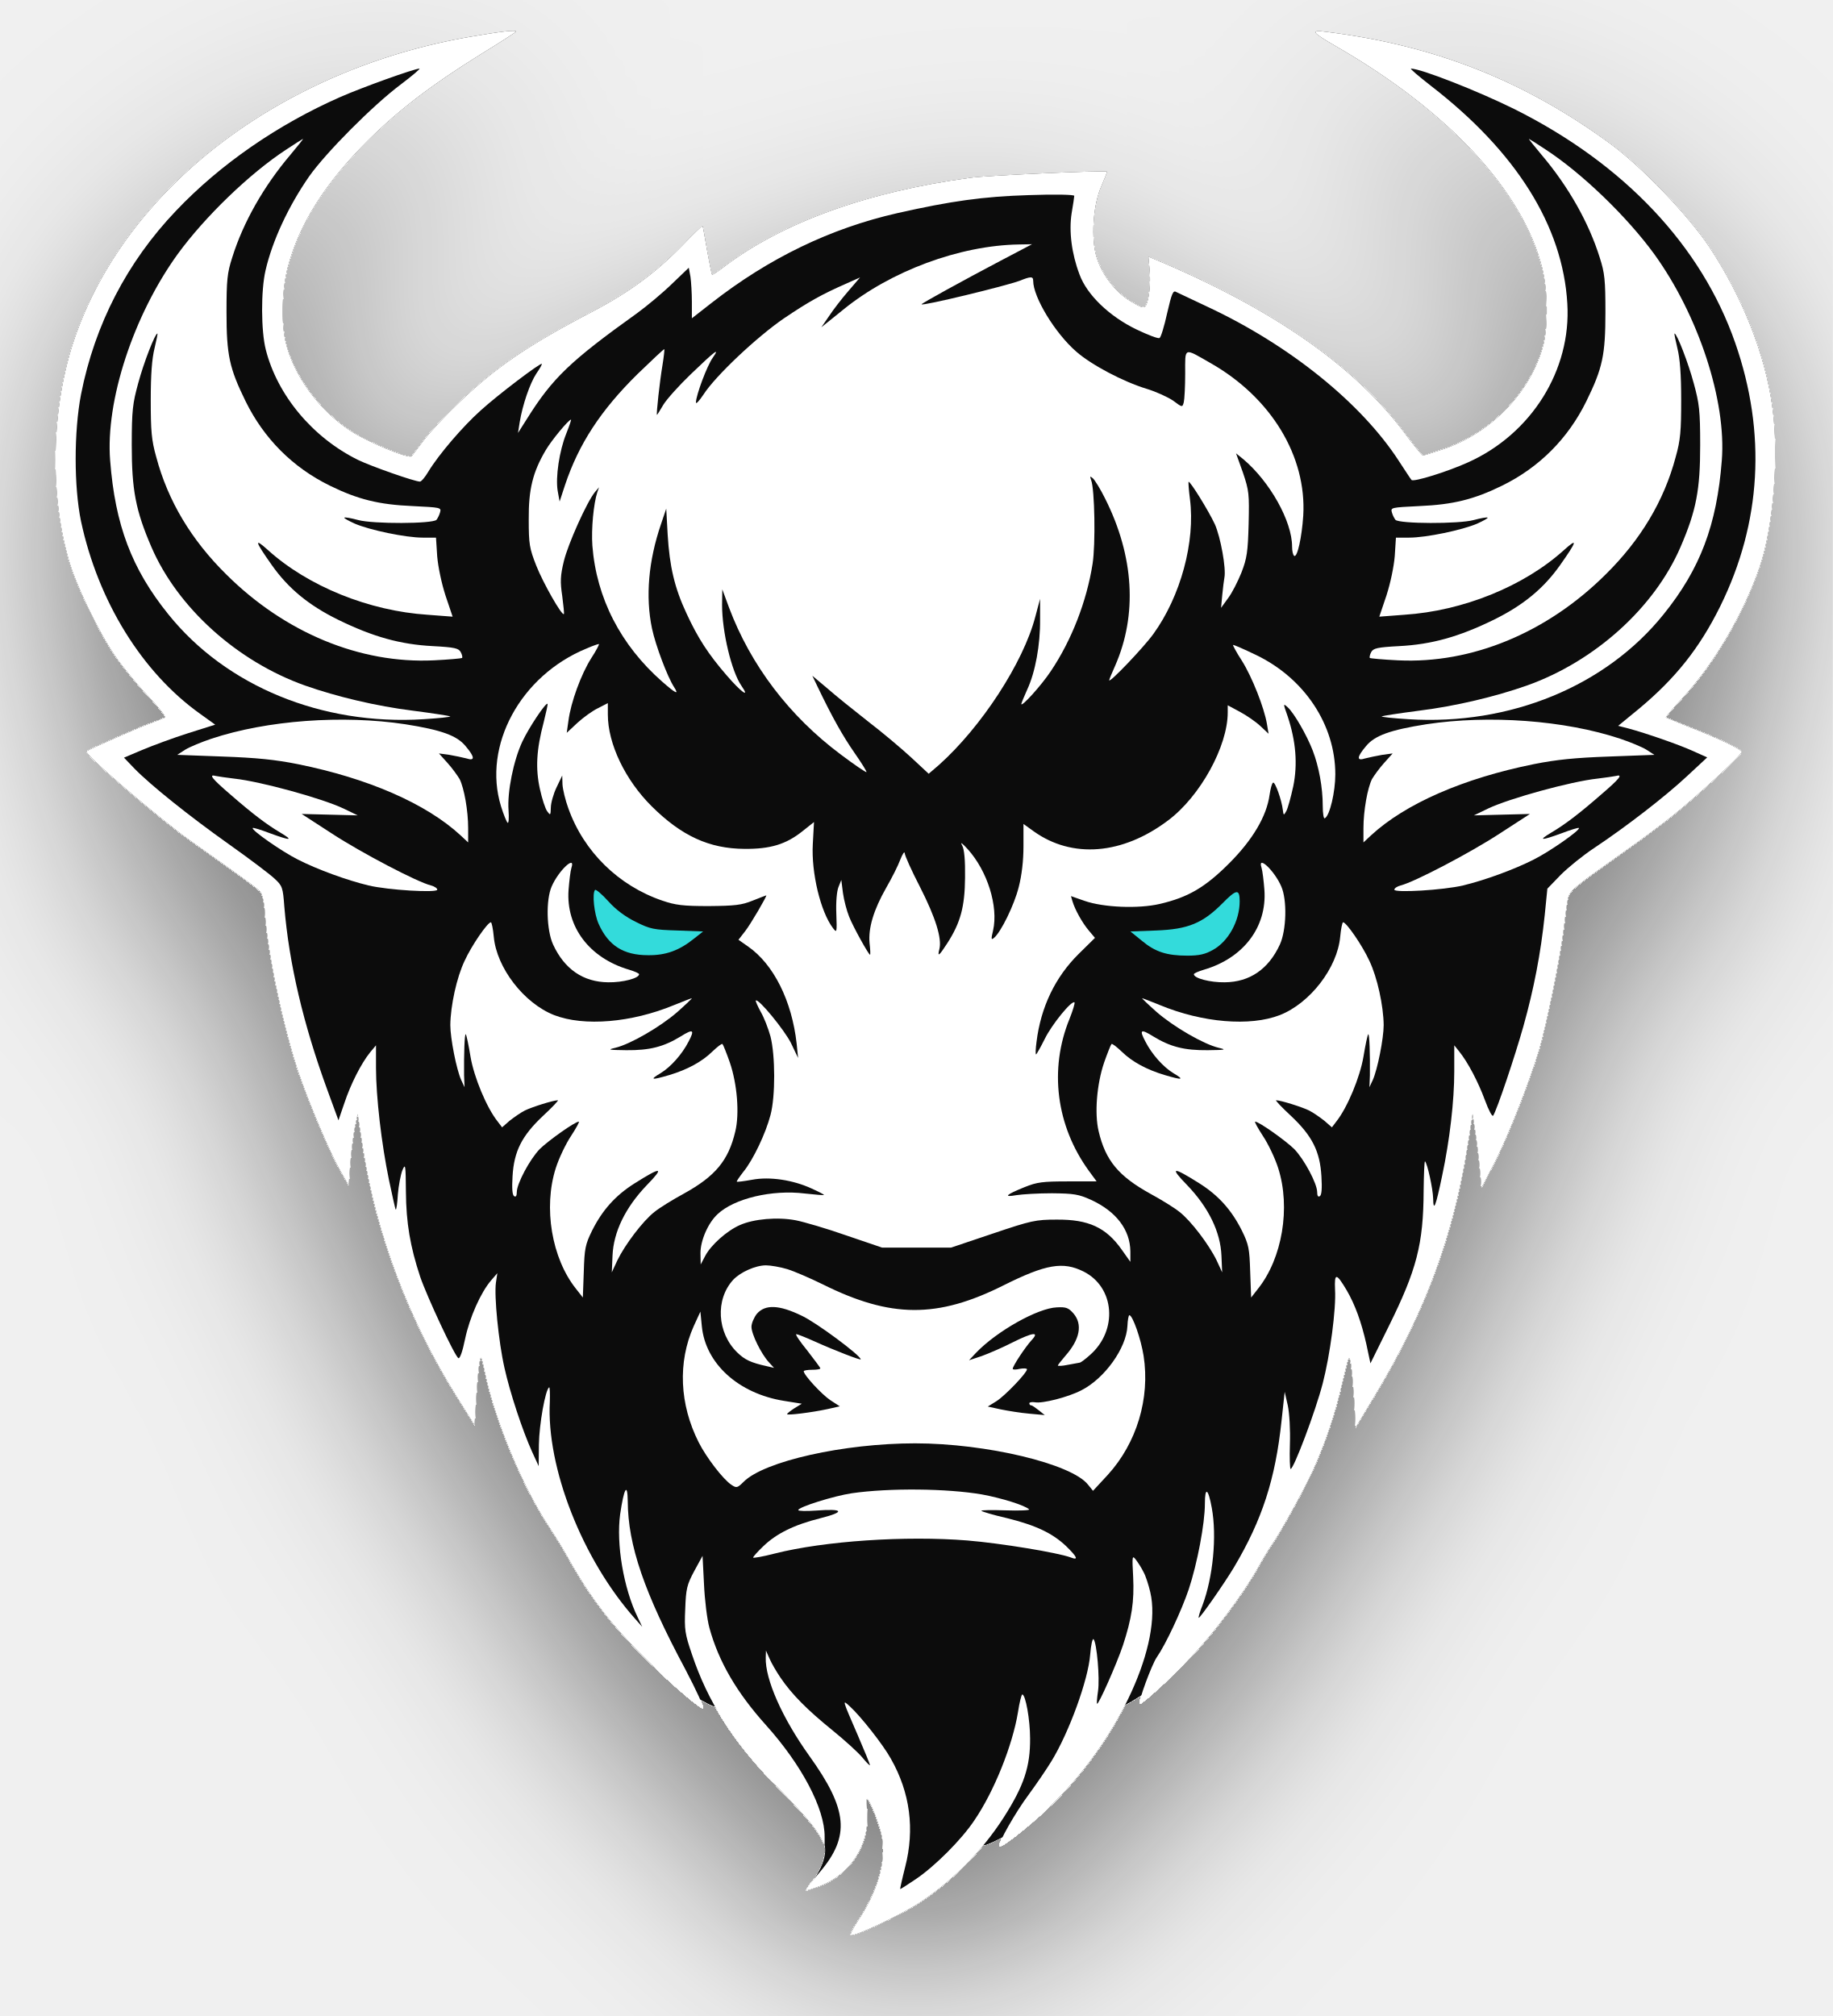
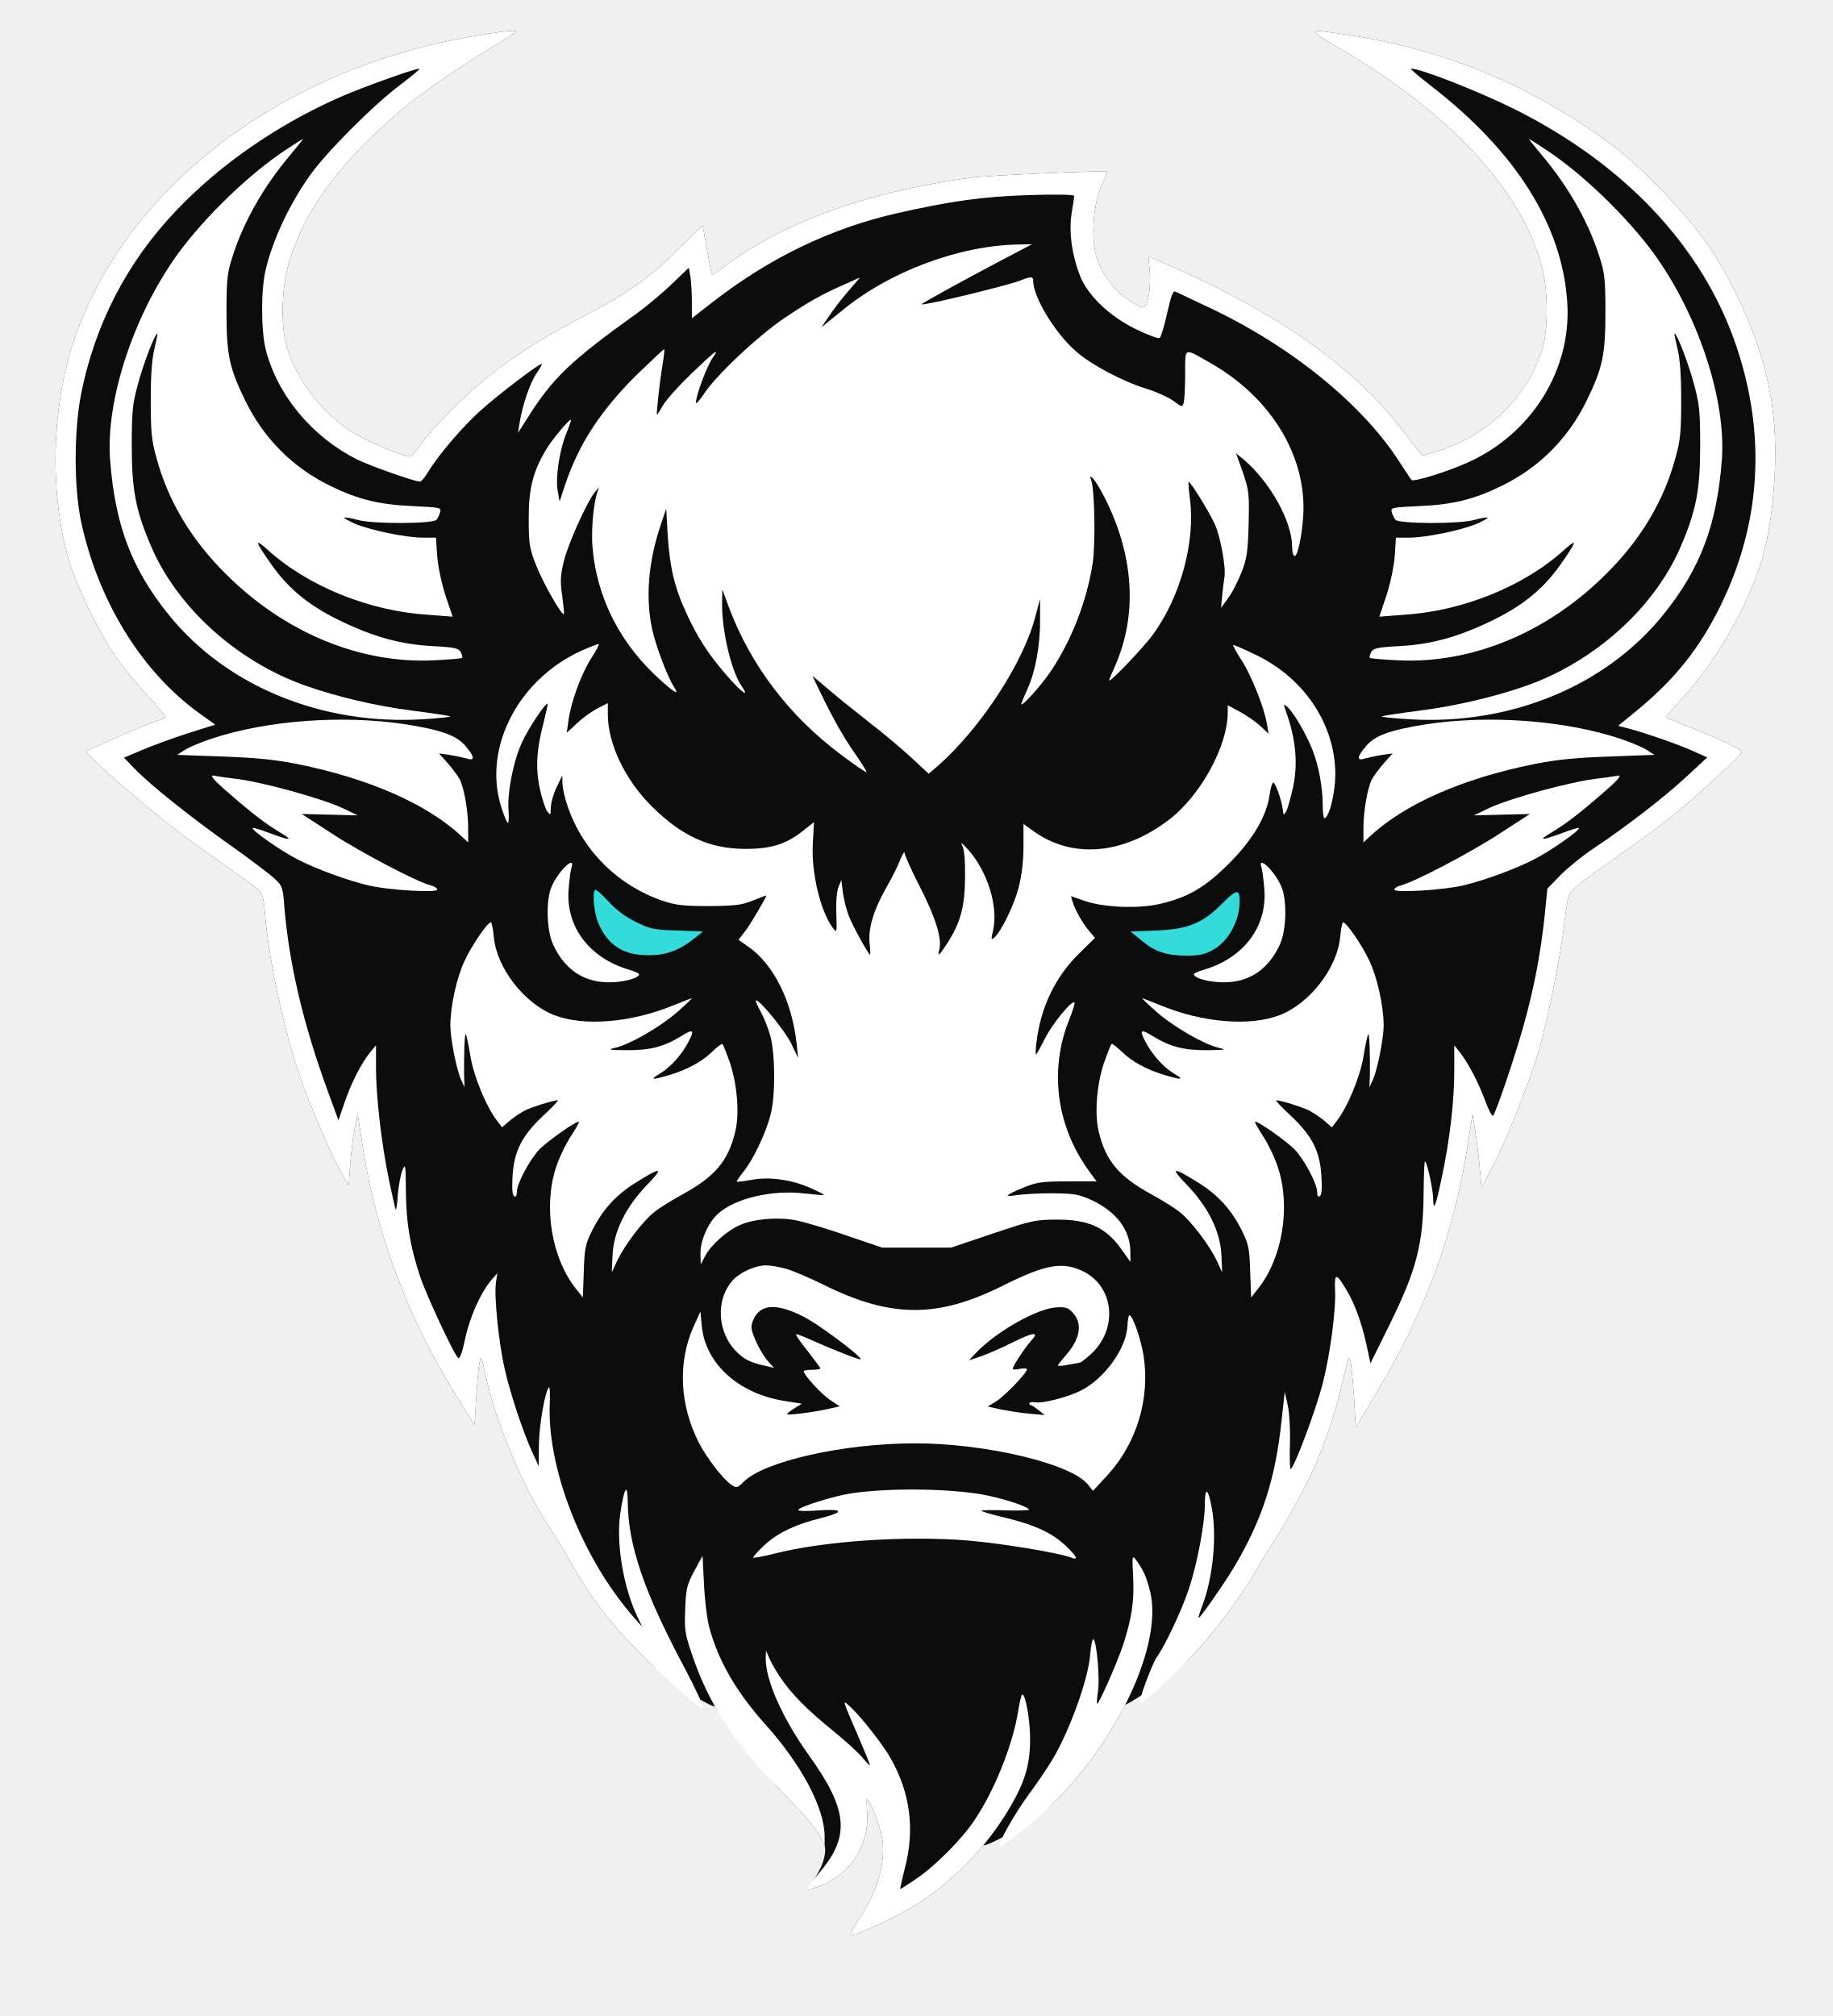
<svg xmlns="http://www.w3.org/2000/svg" width="80" height="88" viewBox="0 0 80 88" fill="none">
  <g clip-path="url(#clip0_3_3)">
-     <g filter="url(#filter0_d_3_3)">
+     <g>
      <path d="M20.963 2.383C21.823 1.855 22.528 1.399 22.528 1.378C22.528 1.296 21.896 1.368 20.517 1.606C12.41 3.005 5.744 8.009 3.37 14.454C2.261 17.437 2.115 21.354 2.997 24.421C3.297 25.498 4.261 27.497 5.008 28.606C5.309 29.052 5.941 29.829 6.418 30.336C6.905 30.844 7.258 31.29 7.206 31.321C7.164 31.341 6.812 31.486 6.439 31.621C5.868 31.839 3.919 32.699 3.774 32.792C3.639 32.895 6.926 35.714 8.284 36.677C10.73 38.407 11.197 38.749 11.353 38.915C11.456 39.029 11.539 39.402 11.57 39.93C11.715 41.785 12.4 44.986 13.073 46.934C13.53 48.25 14.4 50.301 14.836 51.068L15.22 51.741L15.292 50.757C15.334 50.218 15.427 49.514 15.489 49.203L15.613 48.633L15.852 50.177C16.432 53.886 17.853 57.636 19.936 60.962L20.714 62.206L20.787 61.014C20.828 60.361 20.89 59.657 20.932 59.46C20.994 59.129 21.015 59.18 21.191 60.02C21.616 62.009 22.819 64.91 23.938 66.599C24.218 67.023 24.581 67.614 24.736 67.894C25.794 69.79 26.675 70.929 28.303 72.525C29.381 73.582 31.132 74.555 31.205 74.483C32.461 76.399 32.166 75.986 33.901 77.975C35.187 79.301 35.58 79.757 35.829 80.233L35.995 80.544C36.179 81.41 35.166 82.481 35.187 82.513C35.218 82.533 35.508 82.44 35.85 82.305C37.125 81.787 37.934 80.534 37.851 79.197C37.83 78.824 37.82 78.524 37.84 78.524C37.955 78.524 38.421 79.705 38.504 80.223C38.68 81.3 38.297 82.595 37.426 83.88C37.229 84.18 37.094 84.45 37.136 84.471C37.26 84.553 39.136 83.673 39.976 83.155C41.059 82.471 42.077 81.569 42.925 80.544C43.029 80.637 45.17 79.518 46.062 78.627C47.308 77.382 48.365 75.892 49.112 74.423C49.536 74.223 51.223 73.124 52.002 72.318C52.976 71.302 54.272 69.562 54.873 68.494C55.122 68.049 55.402 67.583 55.506 67.438C55.848 66.972 56.926 65.024 57.299 64.205C57.849 62.993 58.284 61.719 58.595 60.341L58.617 60.249C58.886 59.128 58.888 59.119 58.969 59.543C59.01 59.792 59.072 60.517 59.114 61.149L59.176 62.309L60.047 60.859C62.255 57.181 63.468 53.876 64.09 49.825L64.277 48.633L64.391 49.359C64.453 49.752 64.546 50.477 64.588 50.964L64.67 51.845L65.261 50.705C65.852 49.535 66.734 47.297 67.179 45.836C67.501 44.748 68.092 41.847 68.247 40.604C68.309 40.065 68.392 39.454 68.434 39.257C68.517 38.863 68.641 38.77 70.953 37.133C71.606 36.677 72.529 35.993 73.016 35.6C74.105 34.729 76.022 32.958 76.022 32.823C76.022 32.709 74.975 32.212 73.628 31.694C73.151 31.497 72.736 31.331 72.715 31.321C72.695 31.3 73.016 30.927 73.431 30.481C74.809 28.989 76.105 26.793 76.81 24.742C77.412 22.98 77.66 19.862 77.36 17.759C77.049 15.459 76.054 12.962 74.602 10.765C73.68 9.387 71.637 7.253 70.269 6.258C66.516 3.513 62.628 1.979 57.89 1.389C57.175 1.296 57.237 1.399 58.315 2.021C63.219 4.839 66.474 8.341 67.314 11.687C67.563 12.661 67.584 14.205 67.366 15.065C66.827 17.106 65.096 18.909 62.981 19.613C62.545 19.758 62.151 19.883 62.11 19.883C62.068 19.883 61.716 19.447 61.322 18.919C59.135 15.976 55.578 13.49 50.447 11.335L50.126 11.2L50.177 11.749C50.239 12.34 50.157 13.107 50.012 13.345C49.929 13.469 49.804 13.428 49.327 13.138C48.622 12.713 48 11.853 47.814 11.035C47.627 10.175 47.741 8.869 48.073 8.134C48.218 7.792 48.332 7.512 48.322 7.491C48.259 7.429 43.045 7.657 42.35 7.761C37.84 8.372 34.129 9.719 31.579 11.666C31.32 11.863 31.102 12.008 31.081 11.988C31.061 11.967 30.967 11.49 30.863 10.921C30.77 10.351 30.677 9.874 30.666 9.853C30.656 9.843 30.252 10.226 29.775 10.724C28.614 11.915 27.442 12.775 25.856 13.604C23.057 15.065 21.657 16.018 20.061 17.551C19.46 18.121 18.765 18.867 18.506 19.209C18.247 19.551 18.008 19.872 17.967 19.914C17.853 20.048 16.007 19.282 15.261 18.784C13.893 17.873 12.804 16.37 12.462 14.909C12.265 14.05 12.306 12.609 12.566 11.646C13.063 9.771 14.204 7.968 16.09 6.103C17.397 4.808 18.827 3.71 20.963 2.383Z" fill="#0C0C0C" />
      <path d="M17.688 31.614C19.274 31.863 19.948 32.111 20.321 32.567C20.736 33.054 20.736 33.23 20.362 33.106C20.197 33.064 19.865 32.992 19.616 32.95L19.16 32.888L19.533 33.303C19.74 33.531 19.968 33.852 20.062 34.007C20.259 34.401 20.435 35.385 20.435 36.152V36.773L20.103 36.463C18.61 35.085 16.081 33.976 12.991 33.354C12.007 33.158 11.188 33.075 9.705 33.023L7.735 32.95L8.088 32.722C8.274 32.608 8.793 32.391 9.228 32.246C11.654 31.438 14.961 31.2 17.688 31.614ZM10.223 33.987C11.374 34.111 14.049 34.846 14.992 35.292L15.614 35.592L14.391 35.561L13.168 35.53L14.495 36.39C15.78 37.229 18.216 38.504 18.807 38.649C18.963 38.69 19.087 38.773 19.087 38.835C19.087 38.98 16.941 38.856 16.081 38.649C15.168 38.431 13.852 37.955 13.002 37.52C12.297 37.167 10.949 36.224 11.032 36.142C11.063 36.121 11.395 36.224 11.778 36.37C12.68 36.701 12.836 36.701 12.245 36.349C11.633 35.986 11.032 35.53 10.057 34.681C9.249 33.987 9.083 33.779 9.425 33.873C9.518 33.893 9.881 33.945 10.223 33.987Z" fill="white" />
      <path d="M62.261 31.614C60.675 31.863 60.001 32.111 59.628 32.567C59.214 33.054 59.214 33.23 59.587 33.106C59.752 33.064 60.084 32.992 60.333 32.95L60.789 32.888L60.416 33.303C60.209 33.531 59.981 33.852 59.887 34.007C59.691 34.401 59.514 35.385 59.514 36.152V36.773L59.846 36.463C61.339 35.085 63.868 33.976 66.958 33.354C67.943 33.158 68.761 33.075 70.244 33.023L72.214 32.95L71.861 32.722C71.675 32.608 71.156 32.391 70.721 32.246C68.295 31.438 64.988 31.2 62.261 31.614ZM69.726 33.987C68.575 34.111 65.9 34.846 64.957 35.292L64.335 35.592L65.558 35.561L66.781 35.53L65.454 36.39C64.169 37.229 61.733 38.504 61.142 38.649C60.986 38.69 60.862 38.773 60.862 38.835C60.862 38.98 63.008 38.856 63.868 38.649C64.781 38.431 66.097 37.955 66.947 37.52C67.652 37.167 69 36.224 68.917 36.142C68.886 36.121 68.554 36.224 68.171 36.37C67.269 36.701 67.113 36.701 67.704 36.349C68.316 35.986 68.917 35.53 69.891 34.681C70.7 33.987 70.866 33.779 70.524 33.873C70.431 33.893 70.068 33.945 69.726 33.987Z" fill="white" />
      <path d="M12.676 6.756C11.515 8.124 10.613 9.709 10.136 11.242C9.918 11.916 9.887 12.226 9.887 13.625C9.887 15.5 10.012 16.07 10.717 17.51C11.515 19.137 12.769 20.401 14.397 21.199C15.62 21.8 16.543 22.028 18.005 22.09C19.238 22.152 19.27 22.152 19.207 22.369C19.176 22.483 19.104 22.628 19.052 22.691C18.886 22.867 16.284 22.877 15.641 22.701C15.33 22.618 15.05 22.566 15.029 22.598C15.009 22.618 15.206 22.732 15.486 22.857C16.128 23.136 17.704 23.468 18.451 23.468H19.031L19.083 24.276C19.124 24.753 19.27 25.447 19.446 25.996L19.757 26.918L18.668 26.835C16.108 26.669 13.443 25.592 11.691 24.006C11.08 23.457 11.121 23.613 11.867 24.67C12.583 25.685 13.474 26.421 14.76 27.053C16.284 27.799 17.476 28.13 18.886 28.203C19.85 28.255 20.016 28.296 20.109 28.462C20.172 28.576 20.192 28.69 20.172 28.721C20.14 28.741 19.591 28.793 18.938 28.824C15.724 28.98 12.438 27.622 9.877 25.074C8.353 23.571 7.327 21.862 6.819 19.945C6.611 19.209 6.58 18.805 6.58 17.459C6.58 16.34 6.632 15.656 6.746 15.2C6.829 14.848 6.891 14.558 6.871 14.558C6.767 14.558 6.269 15.842 6.031 16.733C5.792 17.604 5.751 17.915 5.751 19.427C5.751 21.375 5.917 22.276 6.611 23.882C7.752 26.524 10.344 28.866 13.309 29.922C14.687 30.409 16.429 30.824 18.015 31.021C18.886 31.134 19.622 31.249 19.653 31.269C19.674 31.3 19.156 31.352 18.482 31.394C14.055 31.673 9.867 29.953 7.347 26.814C5.751 24.835 5.025 22.919 4.808 20.101C4.6 17.5 5.823 13.77 7.752 11.097C8.934 9.471 10.903 7.564 12.51 6.518C12.883 6.269 13.215 6.062 13.226 6.062C13.246 6.062 12.998 6.373 12.676 6.756Z" fill="white" />
      <path d="M67.287 6.756C68.448 8.124 69.35 9.709 69.827 11.242C70.045 11.916 70.076 12.226 70.076 13.625C70.076 15.5 69.951 16.07 69.246 17.51C68.448 19.137 67.194 20.401 65.566 21.199C64.343 21.8 63.42 22.028 61.958 22.09C60.725 22.152 60.694 22.152 60.756 22.369C60.787 22.483 60.859 22.628 60.911 22.691C61.077 22.867 63.679 22.877 64.322 22.701C64.633 22.618 64.913 22.566 64.934 22.598C64.954 22.618 64.757 22.732 64.478 22.857C63.835 23.136 62.259 23.468 61.513 23.468H60.932L60.88 24.276C60.839 24.753 60.694 25.447 60.517 25.996L60.206 26.918L61.295 26.835C63.856 26.669 66.52 25.592 68.272 24.006C68.883 23.457 68.842 23.613 68.096 24.67C67.38 25.685 66.489 26.421 65.203 27.053C63.679 27.799 62.487 28.13 61.077 28.203C60.113 28.255 59.947 28.296 59.854 28.462C59.792 28.576 59.771 28.69 59.792 28.721C59.823 28.741 60.372 28.793 61.025 28.824C64.239 28.98 67.525 27.622 70.086 25.074C71.61 23.571 72.636 21.862 73.144 19.945C73.352 19.209 73.383 18.805 73.383 17.459C73.383 16.34 73.331 15.656 73.217 15.2C73.134 14.848 73.072 14.558 73.093 14.558C73.196 14.558 73.694 15.842 73.932 16.733C74.171 17.604 74.212 17.915 74.212 19.427C74.212 21.375 74.046 22.276 73.352 23.882C72.211 26.524 69.62 28.866 66.654 29.922C65.276 30.409 63.534 30.824 61.948 31.021C61.077 31.134 60.341 31.249 60.31 31.269C60.289 31.3 60.807 31.352 61.481 31.394C65.908 31.673 70.096 29.953 72.616 26.814C74.212 24.835 74.938 22.919 75.156 20.101C75.363 17.5 74.14 13.77 72.211 11.097C71.029 9.471 69.06 7.564 67.453 6.518C67.08 6.269 66.748 6.062 66.737 6.062C66.717 6.062 66.966 6.373 67.287 6.756Z" fill="white" />
      <path d="M22.528 1.378C22.528 1.399 21.823 1.855 20.963 2.383C18.827 3.71 17.397 4.808 16.09 6.103C14.204 7.968 13.063 9.771 12.566 11.646C12.306 12.609 12.265 14.05 12.462 14.909C12.804 16.37 13.893 17.872 15.261 18.784C16.007 19.282 17.853 20.048 17.967 19.914C18.008 19.872 18.247 19.551 18.506 19.209C18.765 18.867 19.46 18.121 20.061 17.551C21.657 16.018 23.057 15.065 25.856 13.604C27.442 12.775 28.614 11.915 29.775 10.724C30.252 10.226 30.656 9.843 30.666 9.853C30.677 9.874 30.77 10.351 30.863 10.921C30.967 11.49 31.061 11.967 31.081 11.988C31.102 12.008 31.32 11.863 31.579 11.666C34.129 9.719 37.84 8.372 42.35 7.761C43.045 7.657 48.259 7.429 48.322 7.491C48.332 7.512 48.218 7.792 48.073 8.134C47.741 8.869 47.627 10.175 47.814 11.034C48 11.853 48.622 12.713 49.327 13.138C49.804 13.428 49.929 13.469 50.012 13.345C50.157 13.107 50.239 12.34 50.177 11.749L50.126 11.2L50.447 11.335C55.578 13.49 59.135 15.977 61.322 18.919C61.716 19.447 62.068 19.883 62.11 19.883C62.151 19.883 62.545 19.758 62.981 19.613C65.096 18.909 66.827 17.106 67.366 15.065C67.584 14.205 67.563 12.661 67.314 11.687C66.474 8.341 63.219 4.839 58.315 2.021C57.237 1.399 57.175 1.296 57.89 1.389C62.628 1.979 66.516 3.513 70.269 6.258C71.637 7.253 73.68 9.387 74.602 10.765C76.054 12.962 77.049 15.459 77.36 17.759C77.66 19.862 77.412 22.98 76.81 24.742C76.105 26.793 74.809 28.989 73.431 30.481C73.016 30.927 72.695 31.3 72.715 31.321C72.736 31.331 73.151 31.497 73.628 31.694C74.975 32.212 76.022 32.709 76.022 32.823C76.022 32.958 74.105 34.729 73.016 35.6C72.529 35.993 71.606 36.677 70.953 37.133C68.641 38.77 68.517 38.863 68.434 39.257C68.392 39.454 68.309 40.065 68.247 40.604C68.092 41.847 67.501 44.748 67.179 45.836C66.734 47.297 65.852 49.535 65.261 50.705L64.67 51.845L64.588 50.964C64.546 50.477 64.453 49.752 64.391 49.359L64.277 48.633L64.09 49.825C63.468 53.876 62.255 57.181 60.047 60.859L59.176 62.309L59.114 61.149C59.072 60.517 59.01 59.792 58.969 59.543C58.886 59.108 58.886 59.129 58.595 60.341C58.284 61.719 57.849 62.993 57.299 64.205C56.926 65.024 55.848 66.972 55.506 67.438C55.402 67.583 55.122 68.049 54.873 68.494C54.272 69.562 52.976 71.302 52.002 72.318C51.121 73.229 49.814 74.431 49.752 74.369C49.669 74.286 50.281 72.649 50.488 72.349C50.872 71.8 51.556 70.349 51.888 69.375C52.261 68.246 52.593 66.505 52.593 65.635C52.593 64.879 52.738 64.962 52.894 65.822C53.122 67.065 52.946 68.847 52.489 70.069C52.375 70.349 52.303 70.598 52.323 70.618C52.365 70.66 53.422 69.147 53.858 68.422C55.091 66.35 55.672 64.568 55.941 61.998L56.076 60.755L56.211 61.346C56.284 61.688 56.325 62.413 56.304 63.034C56.284 63.635 56.304 64.122 56.335 64.122C56.47 64.122 57.414 61.625 57.735 60.392C58.056 59.16 58.326 57.139 58.274 56.29C58.243 55.554 58.326 55.554 58.782 56.321C59.145 56.943 59.425 57.709 59.643 58.683L59.819 59.512L60.607 57.916C61.84 55.43 62.131 54.311 62.141 51.969C62.151 51.244 62.172 50.664 62.203 50.695C62.307 50.799 62.545 51.886 62.556 52.311C62.566 52.933 62.67 52.664 62.95 51.317C63.281 49.763 63.478 48.043 63.478 46.779V45.629L63.686 45.888C64.079 46.375 64.525 47.234 64.816 48.022C64.981 48.468 65.137 48.768 65.178 48.696C65.344 48.436 66.112 46.157 66.495 44.8C66.951 43.173 67.252 41.629 67.428 39.93L67.542 38.791L68.123 38.19C68.454 37.858 69.108 37.33 69.595 37.009C70.995 36.076 72.684 34.771 73.638 33.88L74.519 33.061L73.897 32.782C73.254 32.491 71.845 32.005 71.077 31.797L70.632 31.683L71.554 30.927C73.141 29.601 74.188 28.285 75.089 26.462C76.883 22.825 77.111 18.898 75.743 14.972C74.27 10.734 70.901 7.16 66.112 4.766C64.546 3.989 62.027 2.995 61.591 2.995C61.529 2.995 61.923 3.326 62.452 3.741C66.184 6.621 68.216 9.864 68.413 13.252C68.589 16.153 66.848 18.94 64.079 20.183C63.188 20.587 61.695 21.053 61.612 20.95C61.571 20.908 61.332 20.535 61.073 20.142C59.435 17.603 56.294 15.065 52.697 13.386C52.043 13.076 51.432 12.786 51.338 12.744C51.204 12.661 51.142 12.817 50.944 13.677C50.82 14.236 50.675 14.723 50.613 14.754C50.561 14.795 50.105 14.619 49.607 14.381C48.425 13.811 47.441 12.868 47.119 11.977C46.777 11.076 46.652 10.092 46.777 9.304C46.839 8.942 46.891 8.6 46.891 8.548C46.891 8.496 46.062 8.475 44.901 8.517C42.9 8.579 41.51 8.776 39.167 9.304C36.254 9.967 33.569 11.262 31.061 13.221L30.2 13.894V13.179C30.2 12.796 30.169 12.299 30.138 12.081L30.065 11.687L29.329 12.392C28.925 12.786 28.241 13.355 27.816 13.666C24.892 15.759 24.114 16.505 23.005 18.277L22.611 18.898L22.684 18.432C22.808 17.676 23.13 16.733 23.41 16.308C23.555 16.101 23.669 15.904 23.648 15.883C23.586 15.832 21.761 17.209 20.984 17.914C20.196 18.619 19.159 19.831 18.703 20.577C18.558 20.825 18.392 21.022 18.33 21.022C18.102 21.022 16.215 20.359 15.634 20.079C13.654 19.105 12.109 17.261 11.601 15.262C11.394 14.443 11.384 12.692 11.591 11.801C11.892 10.496 12.597 8.993 13.488 7.709C14.224 6.662 16.287 4.59 17.49 3.689C17.998 3.306 18.361 2.995 18.309 2.995C18.091 2.995 15.81 3.813 14.846 4.238C12.12 5.44 9.611 7.17 7.683 9.201C5.547 11.439 4.137 14.164 3.536 17.22C3.225 18.836 3.225 21.25 3.536 22.752C4.282 26.244 6.2 29.352 8.73 31.155L9.393 31.632L8.211 32.005C7.558 32.212 6.667 32.543 6.221 32.73L5.412 33.072L5.858 33.538C6.563 34.263 8.242 35.61 9.994 36.853C10.886 37.485 11.778 38.159 11.975 38.345C12.327 38.666 12.348 38.739 12.41 39.568C12.617 42.065 13.239 44.717 14.307 47.628L14.774 48.903L15.033 48.146C15.313 47.307 15.769 46.416 16.152 45.94L16.412 45.629V46.613C16.412 47.856 16.65 49.928 16.982 51.524C17.127 52.197 17.251 52.777 17.272 52.798C17.303 52.819 17.345 52.519 17.366 52.135C17.397 51.752 17.49 51.275 17.562 51.089C17.697 50.767 17.708 50.83 17.718 52.021C17.728 53.378 17.905 54.414 18.34 55.73C18.63 56.58 19.843 59.191 20.009 59.284C20.071 59.325 20.196 58.973 20.299 58.455C20.496 57.512 20.984 56.414 21.44 55.886L21.709 55.575L21.647 55.989C21.564 56.559 21.761 58.569 22.02 59.709C22.259 60.786 22.798 62.423 23.223 63.366L23.513 63.998L23.523 63.055C23.534 62.185 23.803 60.662 23.969 60.558C24 60.538 24.011 60.817 24 61.18C23.845 64.06 25.421 68.07 27.712 70.65L28.033 71.012L27.836 70.598C27.214 69.323 26.893 67.386 27.069 66.101C27.235 64.962 27.39 64.682 27.401 65.531C27.411 67.448 28.116 69.51 29.92 72.877C30.407 73.809 30.729 74.504 30.677 74.555C30.604 74.628 29.381 73.582 28.303 72.525C26.675 70.929 25.794 69.79 24.736 67.894C24.581 67.614 24.218 67.023 23.938 66.599C22.819 64.91 21.616 62.009 21.191 60.02C21.015 59.18 20.994 59.129 20.932 59.46C20.89 59.657 20.828 60.361 20.787 61.014L20.714 62.206L19.936 60.962C17.853 57.636 16.432 53.886 15.852 50.177L15.613 48.633L15.489 49.203C15.427 49.514 15.334 50.218 15.292 50.757L15.22 51.741L14.836 51.068C14.4 50.301 13.53 48.25 13.073 46.934C12.4 44.986 11.715 41.785 11.57 39.93C11.539 39.402 11.456 39.029 11.353 38.915C11.197 38.749 10.73 38.407 8.284 36.677C6.926 35.714 3.639 32.895 3.774 32.792C3.919 32.699 5.868 31.839 6.439 31.621C6.812 31.486 7.164 31.341 7.206 31.321C7.258 31.29 6.905 30.844 6.418 30.336C5.941 29.829 5.309 29.052 5.008 28.606C4.261 27.497 3.297 25.498 2.997 24.421C2.115 21.354 2.261 17.437 3.37 14.454C5.744 8.009 12.41 3.005 20.517 1.606C21.896 1.368 22.528 1.296 22.528 1.378ZM49.918 68.629C50.012 68.795 50.136 69.189 50.209 69.499C50.737 71.737 48.881 75.809 46.062 78.627C45.17 79.518 43.729 80.678 43.625 80.585C43.542 80.492 44.32 79.114 44.901 78.337C45.243 77.871 45.688 77.218 45.896 76.876C46.663 75.623 47.502 73.323 47.586 72.224C47.617 71.81 47.689 71.51 47.731 71.551C47.876 71.696 48.011 73.271 47.928 73.82C47.886 74.1 47.866 74.348 47.886 74.369C47.948 74.431 48.757 72.597 49.016 71.82C49.4 70.65 49.514 69.903 49.462 68.837C49.41 67.904 49.421 67.873 49.587 68.091C49.68 68.215 49.835 68.453 49.918 68.629ZM30.967 71.064C31.371 72.535 32.159 73.882 33.424 75.291C34.99 77.032 36.005 78.948 35.995 80.181V80.544L35.829 80.233C35.58 79.757 35.187 79.301 33.901 77.975C32.004 76.027 30.895 74.286 30.2 72.204C29.899 71.323 29.868 71.137 29.91 70.235C29.941 69.355 29.982 69.178 30.304 68.577L30.666 67.914L30.729 69.147C30.76 69.831 30.863 70.691 30.967 71.064ZM34.067 73.229C34.565 73.965 35.238 74.638 36.337 75.529C36.887 75.975 37.478 76.514 37.654 76.731C37.83 76.949 37.975 77.083 37.975 77.052C37.975 77.011 37.737 76.431 37.447 75.757C36.742 74.131 36.762 74.182 37.094 74.483C37.561 74.908 38.545 76.151 38.888 76.773C39.727 78.254 39.934 79.839 39.51 81.497C39.375 82.025 39.282 82.461 39.292 82.461C39.313 82.461 39.624 82.264 39.976 82.025C40.805 81.466 41.967 80.305 42.526 79.466C43.397 78.192 44.196 76.182 44.434 74.742C44.496 74.317 44.589 73.965 44.621 73.965C44.766 73.965 44.963 75.073 44.963 75.882C44.973 77.115 44.693 77.954 43.812 79.332C42.837 80.855 41.469 82.212 39.976 83.155C39.136 83.673 37.26 84.553 37.136 84.471C37.094 84.45 37.229 84.18 37.426 83.88C38.297 82.595 38.68 81.3 38.504 80.223C38.421 79.705 37.955 78.524 37.84 78.524C37.82 78.524 37.83 78.824 37.851 79.197C37.934 80.534 37.125 81.787 35.85 82.305C35.508 82.44 35.218 82.533 35.187 82.513C35.166 82.481 35.435 82.129 35.788 81.715C37.115 80.15 37.011 78.99 35.321 76.638C34.15 75.001 33.393 73.302 33.424 72.349L33.434 72.048L33.59 72.401C33.673 72.597 33.891 72.97 34.067 73.229Z" fill="white" />
      <path d="M34.366 55.399C34.667 55.492 35.362 55.792 35.911 56.062C38.886 57.543 40.918 57.554 43.811 56.103C45.656 55.181 46.402 55.057 47.294 55.502C48.662 56.186 48.807 58.072 47.574 59.149C47.367 59.336 47.17 59.481 47.128 59.481C47.087 59.491 46.859 59.532 46.62 59.574C46.371 59.626 46.174 59.636 46.174 59.605C46.174 59.584 46.319 59.398 46.496 59.191C47.139 58.465 47.263 57.813 46.859 57.336C46.641 57.087 46.537 57.046 46.133 57.067C45.303 57.098 43.51 58.103 42.598 59.056L42.297 59.377L42.857 59.191C43.168 59.077 43.769 58.818 44.173 58.61C45.106 58.144 45.397 58.113 45.013 58.517C44.744 58.818 44.205 59.626 44.205 59.75C44.205 59.792 44.35 59.792 44.516 59.75C44.692 59.719 44.827 59.729 44.827 59.771C44.827 59.926 43.873 60.921 43.5 61.159L43.116 61.397L43.686 61.522C43.997 61.584 44.557 61.677 44.93 61.708L45.604 61.77L45.345 61.563C45.2 61.449 45.055 61.346 45.013 61.346C44.961 61.346 44.93 61.304 44.93 61.252C44.93 61.211 45.044 61.19 45.179 61.211C45.49 61.273 46.61 60.993 47.19 60.693C48.206 60.185 49.17 58.849 49.212 57.875C49.222 57.616 49.264 57.409 49.295 57.409C49.44 57.409 49.803 58.455 49.917 59.18C50.207 61.045 49.616 62.993 48.352 64.381L47.709 65.075L47.491 64.806C46.776 63.895 43.044 63.003 39.944 63.003C36.844 63.003 33.361 63.78 32.459 64.682C32.189 64.951 32.148 64.962 31.93 64.816C31.567 64.578 30.841 63.635 30.499 62.962C29.66 61.304 29.577 59.46 30.282 57.885L30.572 57.253L30.634 57.885C30.79 59.522 32.231 60.828 34.221 61.149L34.999 61.273L34.677 61.47C34.501 61.584 34.356 61.698 34.356 61.729C34.356 61.791 35.424 61.657 36.108 61.511L36.657 61.387L36.243 61.118C35.87 60.869 35.082 60.02 35.082 59.854C35.082 59.822 35.247 59.792 35.445 59.792C35.642 59.792 35.807 59.771 35.807 59.729C35.807 59.698 35.548 59.356 35.237 58.952C34.916 58.559 34.698 58.237 34.76 58.237C34.812 58.237 35.175 58.383 35.569 58.559C36.44 58.952 37.57 59.387 37.57 59.336C37.57 59.17 35.621 57.719 34.988 57.429C34.004 56.953 33.402 56.932 33.039 57.346C32.915 57.502 32.801 57.761 32.801 57.916C32.801 58.237 33.226 59.097 33.558 59.46L33.786 59.709L33.475 59.636C32.77 59.481 32.511 59.356 32.179 59.035C31.298 58.175 31.215 56.725 32.003 55.865C32.313 55.533 32.977 55.233 33.433 55.233C33.63 55.233 34.055 55.305 34.366 55.399Z" fill="white" />
      <path d="M44.921 65.886C44.745 65.71 43.708 65.389 42.858 65.233C41.344 64.974 38.836 64.943 37.177 65.182C36.409 65.296 34.844 65.783 34.844 65.917C34.844 65.959 35.186 65.969 35.611 65.938C36.824 65.845 36.917 65.99 35.819 66.269C34.657 66.559 33.89 66.943 33.32 67.492C33.071 67.73 32.874 67.948 32.874 67.989C32.874 68.02 33.299 67.948 33.818 67.813C35.984 67.264 39.53 67.026 42.225 67.243C43.718 67.368 46.155 67.772 46.725 67.979C47.088 68.124 47.036 67.979 46.538 67.492C45.937 66.922 45.211 66.58 43.957 66.269C43.376 66.135 42.879 65.99 42.837 65.948C42.806 65.917 43.273 65.907 43.884 65.928C44.496 65.948 44.962 65.928 44.921 65.886Z" fill="white" />
      <path d="M24.942 37.884C24.9 38.019 24.848 38.444 24.817 38.848C24.703 40.464 25.729 41.822 27.461 42.329C27.699 42.402 27.896 42.485 27.896 42.526C27.896 42.702 27.181 42.889 26.548 42.878C25.46 42.868 24.641 42.308 24.143 41.231C23.853 40.599 23.822 39.283 24.081 38.693C24.382 37.998 25.139 37.294 24.942 37.884Z" fill="white" />
      <path d="M55.067 37.884C55.108 38.019 55.16 38.444 55.191 38.848C55.305 40.464 54.279 41.822 52.548 42.329C52.309 42.402 52.112 42.485 52.112 42.526C52.112 42.702 52.828 42.889 53.46 42.878C54.549 42.868 55.367 42.308 55.865 41.231C56.155 40.599 56.187 39.283 55.927 38.693C55.627 37.998 54.87 37.294 55.067 37.884Z" fill="white" />
      <path d="M21.553 40.89C21.677 42.247 22.869 43.791 24.186 44.309C25.492 44.816 27.566 44.64 29.421 43.873C29.826 43.708 30.178 43.573 30.199 43.573C30.22 43.573 29.94 43.842 29.567 44.174C28.831 44.816 27.514 45.583 26.851 45.739C26.498 45.821 26.56 45.832 27.338 45.842C28.354 45.852 28.965 45.697 29.712 45.241C30.261 44.899 30.334 44.941 30.054 45.469C29.774 46.018 29.276 46.578 28.831 46.847C28.343 47.137 28.426 47.158 29.204 46.93C30.002 46.692 30.634 46.35 31.091 45.904C31.308 45.697 31.505 45.541 31.536 45.573C31.567 45.604 31.713 45.966 31.858 46.381C32.179 47.324 32.283 48.608 32.096 49.385C31.796 50.66 31.225 51.344 29.836 52.11C29.359 52.369 28.789 52.721 28.571 52.898C28.063 53.291 27.275 54.338 26.944 55.022L26.705 55.54L26.736 54.814C26.778 53.778 27.296 52.711 28.229 51.737C29.017 50.929 28.882 50.908 27.701 51.654C26.861 52.183 26.291 52.825 25.845 53.716C25.544 54.328 25.513 54.504 25.482 55.508L25.441 56.638L25.14 56.254C24.082 54.928 23.709 52.711 24.259 50.991C24.393 50.566 24.694 49.934 24.922 49.592C25.15 49.24 25.306 48.961 25.264 48.961C25.098 48.961 23.948 49.779 23.564 50.152C23.129 50.598 22.558 51.665 22.558 52.038C22.558 52.193 22.517 52.266 22.445 52.214C22.361 52.172 22.341 51.872 22.372 51.354C22.434 50.255 22.776 49.582 23.699 48.712C24.103 48.339 24.393 48.028 24.352 48.028C24.145 48.028 23.201 48.329 22.911 48.474C22.724 48.567 22.434 48.774 22.247 48.919L21.916 49.209L21.719 48.95C21.242 48.349 20.692 47.033 20.537 46.122C20.454 45.614 20.361 45.169 20.33 45.148C20.278 45.096 20.247 46.018 20.257 46.94L20.278 47.458L20.133 47.148C19.925 46.692 19.656 45.324 19.656 44.744C19.666 43.894 19.936 42.661 20.278 41.946C20.578 41.283 21.283 40.258 21.428 40.258C21.46 40.258 21.522 40.537 21.553 40.89Z" fill="white" />
      <path d="M58.499 40.89C58.375 42.247 57.183 43.791 55.866 44.309C54.56 44.816 52.486 44.64 50.631 43.873C50.226 43.708 49.874 43.573 49.853 43.573C49.833 43.573 50.112 43.842 50.486 44.174C51.222 44.816 52.538 45.583 53.202 45.739C53.554 45.821 53.492 45.832 52.715 45.842C51.699 45.852 51.087 45.697 50.34 45.241C49.791 44.899 49.718 44.941 49.998 45.469C50.278 46.018 50.776 46.578 51.222 46.847C51.709 47.137 51.626 47.158 50.849 46.93C50.05 46.692 49.418 46.35 48.962 45.904C48.744 45.697 48.547 45.541 48.516 45.573C48.485 45.604 48.34 45.966 48.194 46.381C47.873 47.324 47.769 48.608 47.956 49.385C48.257 50.66 48.827 51.344 50.216 52.11C50.693 52.369 51.263 52.721 51.481 52.898C51.989 53.291 52.777 54.338 53.108 55.022L53.347 55.54L53.316 54.814C53.274 53.778 52.756 52.711 51.823 51.737C51.035 50.929 51.17 50.908 52.352 51.654C53.191 52.183 53.762 52.825 54.207 53.716C54.508 54.328 54.539 54.504 54.57 55.508L54.612 56.638L54.912 56.254C55.97 54.928 56.343 52.711 55.793 50.991C55.659 50.566 55.358 49.934 55.13 49.592C54.902 49.24 54.746 48.961 54.788 48.961C54.954 48.961 56.105 49.779 56.488 50.152C56.924 50.598 57.494 51.665 57.494 52.038C57.494 52.193 57.535 52.266 57.608 52.214C57.691 52.172 57.712 51.872 57.68 51.354C57.618 50.255 57.276 49.582 56.353 48.712C55.949 48.339 55.659 48.028 55.7 48.028C55.908 48.028 56.851 48.329 57.141 48.474C57.328 48.567 57.618 48.774 57.805 48.919L58.137 49.209L58.334 48.95C58.81 48.349 59.36 47.033 59.515 46.122C59.598 45.614 59.692 45.169 59.723 45.148C59.775 45.096 59.806 46.018 59.795 46.94L59.775 47.458L59.919 47.148C60.127 46.692 60.397 45.324 60.397 44.744C60.386 43.894 60.117 42.661 59.775 41.946C59.474 41.283 58.769 40.258 58.624 40.258C58.593 40.258 58.53 40.537 58.499 40.89Z" fill="white" />
      <path d="M25.806 28.734C25.371 29.418 24.915 30.651 24.811 31.47L24.738 31.988L25.205 31.552C25.464 31.314 25.868 31.024 26.107 30.91L26.532 30.692V31.19C26.532 32.464 27.289 34.049 28.45 35.199C29.756 36.494 30.959 37.043 32.493 37.054C33.623 37.064 34.307 36.857 35.023 36.287L35.531 35.883L35.479 36.836C35.406 38.1 35.821 39.81 36.36 40.514C36.526 40.732 36.536 40.721 36.505 39.882C36.484 39.364 36.526 38.908 36.598 38.722L36.723 38.411L36.795 38.981C36.837 39.292 36.961 39.758 37.065 40.017C37.241 40.462 37.915 41.675 37.977 41.675C37.998 41.675 37.988 41.447 37.956 41.167C37.894 40.514 38.133 39.717 38.682 38.753C38.921 38.339 39.2 37.789 39.294 37.531C39.397 37.271 39.48 37.147 39.491 37.24C39.491 37.344 39.791 38.007 40.165 38.732C40.839 40.058 41.118 40.96 41.004 41.426C40.911 41.789 40.984 41.737 41.346 41.177C41.927 40.276 42.114 39.582 42.124 38.307C42.134 37.562 42.093 37.075 41.999 36.909C41.906 36.733 41.979 36.785 42.238 37.064C43.099 38.017 43.586 39.561 43.347 40.618C43.254 41.001 43.264 41.043 43.389 40.939C43.689 40.69 44.27 39.509 44.467 38.722C44.602 38.194 44.674 37.572 44.674 36.94V35.966L45.12 36.287C46.8 37.489 48.997 37.313 50.988 35.811C52.387 34.764 53.59 32.578 53.59 31.097V30.786L54.129 31.076C54.419 31.231 54.824 31.511 55.021 31.698L55.373 32.029L55.3 31.594C55.176 30.879 54.658 29.563 54.212 28.848C53.974 28.486 53.808 28.164 53.818 28.154C53.839 28.133 54.284 28.33 54.824 28.589C56.938 29.605 58.286 31.635 58.286 33.801C58.286 34.557 58.048 35.593 57.83 35.717C57.778 35.759 57.737 35.52 57.737 35.168C57.737 34.381 57.571 33.469 57.301 32.764C57.042 32.091 56.482 31.117 56.203 30.869C56.005 30.692 56.005 30.703 56.203 31.262C56.565 32.35 56.648 33.345 56.451 34.319C56.347 34.795 56.213 35.282 56.151 35.396C56.037 35.603 56.026 35.603 55.995 35.355C55.943 34.909 55.653 34.111 55.57 34.163C55.518 34.184 55.456 34.432 55.415 34.702C55.29 35.624 54.678 36.66 53.652 37.686C52.605 38.732 51.869 39.167 50.625 39.457C49.692 39.675 48.168 39.613 47.339 39.323L46.748 39.116L46.81 39.333C46.924 39.717 47.245 40.286 47.525 40.618L47.795 40.939L47.079 41.644C46.064 42.648 45.431 43.954 45.244 45.477C45.203 45.778 45.193 46.026 45.224 46.026C45.244 46.026 45.421 45.715 45.607 45.342C45.918 44.71 46.789 43.643 46.903 43.757C46.924 43.788 46.831 44.109 46.685 44.472C45.783 46.679 46.105 49.145 47.525 51.103L47.867 51.569H46.613C45.514 51.569 45.265 51.6 44.726 51.818C43.907 52.149 43.772 52.274 44.363 52.17C44.623 52.129 45.317 52.087 45.918 52.087C46.882 52.097 47.079 52.129 47.629 52.377C48.728 52.885 49.329 53.683 49.34 54.625V55.081L48.966 54.553C48.282 53.579 47.515 53.227 46.126 53.237C45.203 53.237 45.016 53.279 43.327 53.849L41.512 54.46H38.506L36.951 53.931C36.101 53.631 35.105 53.341 34.743 53.268C33.944 53.113 32.897 53.206 32.296 53.475C31.726 53.724 31.031 54.346 30.782 54.822L30.585 55.195L30.575 54.698C30.575 54.149 30.907 53.382 31.322 52.999C32.047 52.315 33.696 51.921 35.126 52.097C35.593 52.149 35.966 52.18 35.966 52.16C35.966 52.139 35.727 52.014 35.427 51.88C34.618 51.507 33.602 51.351 32.835 51.496C32.483 51.559 32.182 51.6 32.161 51.579C32.141 51.569 32.275 51.372 32.452 51.144C32.877 50.626 33.426 49.466 33.633 48.668C33.851 47.85 33.841 46.068 33.633 45.249C33.54 44.907 33.353 44.42 33.208 44.172C33.073 43.923 32.97 43.695 32.991 43.674C33.105 43.571 34.245 44.969 34.525 45.529L34.836 46.181L34.774 45.56C34.566 43.685 33.768 42.089 32.648 41.312L32.234 41.022L32.524 40.649C32.763 40.348 33.498 39.084 33.447 39.084C33.437 39.084 33.167 39.188 32.856 39.312C32.368 39.509 32.089 39.54 30.938 39.551C29.797 39.551 29.487 39.509 28.906 39.312C26.998 38.66 25.485 37.178 24.811 35.293C24.676 34.93 24.562 34.443 24.552 34.236L24.541 33.852L24.293 34.37C24.158 34.65 24.044 35.054 24.044 35.251C24.034 35.593 24.023 35.603 23.888 35.417C23.805 35.313 23.66 34.868 23.567 34.443C23.37 33.552 23.411 32.734 23.733 31.521C23.837 31.097 23.919 30.744 23.899 30.724C23.826 30.651 23.08 31.77 22.8 32.371C22.416 33.189 22.136 34.567 22.198 35.376C22.219 35.697 22.209 35.945 22.157 35.914C22.116 35.883 21.981 35.562 21.867 35.189C21.058 32.557 22.717 29.491 25.599 28.309C25.858 28.195 26.096 28.113 26.138 28.113C26.179 28.102 26.034 28.382 25.806 28.734Z" fill="white" />
      <path d="M27.758 40.244C28.38 40.555 28.546 40.586 29.561 40.617L30.691 40.659L30.297 40.969C29.655 41.488 29.064 41.705 28.286 41.695C27.218 41.695 26.555 41.28 26.13 40.327C25.933 39.892 25.84 38.99 25.974 38.845C26.016 38.815 26.275 39.032 26.555 39.343C26.887 39.716 27.312 40.026 27.758 40.244ZM54.111 39.343C54.111 40.192 53.623 41.094 52.939 41.467C52.607 41.653 52.348 41.715 51.83 41.715C50.928 41.715 50.42 41.55 49.84 41.063L49.342 40.659L50.461 40.617C51.85 40.565 52.493 40.306 53.364 39.426C53.976 38.804 54.111 38.794 54.111 39.343Z" fill="#33DBDB" />
      <path d="M43.647 11.396C41.978 12.277 40.226 13.241 40.226 13.282C40.226 13.375 43.896 12.484 44.508 12.256C44.995 12.059 45.098 12.059 45.098 12.256C45.098 12.971 46.052 14.546 46.985 15.354C47.649 15.934 49.028 16.66 50.044 16.97C50.458 17.095 50.977 17.333 51.205 17.488C51.609 17.789 51.609 17.789 51.671 17.561C51.702 17.437 51.733 16.877 51.733 16.307C51.733 15.136 51.65 15.168 52.843 15.851C55.486 17.354 57.041 19.923 56.886 22.513C56.824 23.456 56.627 24.347 56.492 24.264C56.44 24.233 56.399 24.057 56.399 23.86C56.399 22.752 55.435 21.032 54.273 20.047L53.952 19.788L54.253 20.628C54.522 21.425 54.532 21.56 54.502 22.876C54.47 24.088 54.429 24.368 54.19 24.989C54.035 25.373 53.776 25.891 53.599 26.119L53.299 26.533L53.351 25.974C53.382 25.663 53.423 25.321 53.444 25.217C53.527 24.813 53.278 23.446 53.029 22.886C52.76 22.306 51.941 20.98 51.879 21.032C51.868 21.052 51.889 21.394 51.941 21.788C52.179 23.643 51.536 26.026 50.344 27.673C49.919 28.263 48.416 29.838 48.416 29.693C48.416 29.662 48.53 29.382 48.675 29.061C49.65 26.844 49.505 24.285 48.24 21.767C48.032 21.343 47.784 20.949 47.701 20.876C47.576 20.773 47.566 20.783 47.628 20.959C47.784 21.343 47.825 23.777 47.69 24.616C47.431 26.253 46.778 27.942 45.866 29.299C45.461 29.911 44.58 30.885 44.58 30.729C44.58 30.698 44.694 30.418 44.839 30.097C45.192 29.341 45.41 28.139 45.399 27.041V26.14L45.192 26.916C44.673 28.916 42.839 31.734 40.983 33.392L40.537 33.775L39.78 33.071C39.355 32.677 38.505 31.962 37.883 31.486C37.261 30.999 36.463 30.356 36.11 30.045L35.457 29.496L35.696 29.994C36.318 31.289 36.774 32.107 37.292 32.853C37.603 33.299 37.842 33.682 37.821 33.703C37.8 33.723 37.292 33.382 36.701 32.936C34.451 31.258 32.762 29.03 31.818 26.512L31.528 25.725L31.518 26.409C31.518 27.579 31.932 29.32 32.368 29.942C32.762 30.512 32.347 30.211 31.715 29.476C30.916 28.553 30.46 27.849 29.963 26.771C29.444 25.663 29.226 24.72 29.144 23.342L29.081 22.203L28.853 22.876C28.304 24.482 28.169 26.046 28.459 27.434C28.615 28.17 29.133 29.548 29.424 29.994C29.651 30.346 29.506 30.284 28.905 29.755C27.091 28.16 26.034 26.108 25.857 23.819C25.805 23.093 25.909 21.974 26.075 21.477L26.148 21.27L25.971 21.477C25.619 21.902 24.789 23.756 24.613 24.492C24.458 25.124 24.447 25.393 24.541 26.015C24.592 26.419 24.634 26.782 24.613 26.803C24.53 26.896 23.711 25.456 23.411 24.699C23.11 23.933 23.079 23.757 23.079 22.669C23.069 21.363 23.255 20.607 23.825 19.643C24.074 19.219 24.82 18.317 24.924 18.317C24.945 18.317 24.852 18.587 24.717 18.928C24.416 19.674 24.24 20.835 24.344 21.436L24.427 21.892L24.665 21.166C25.266 19.374 26.22 17.913 27.827 16.328C28.459 15.717 28.978 15.23 28.998 15.24C29.009 15.261 28.978 15.572 28.916 15.945C28.801 16.618 28.636 18.11 28.677 18.11C28.687 18.11 28.812 17.913 28.957 17.665C29.102 17.426 29.641 16.825 30.149 16.338C31.217 15.313 31.445 15.136 31.113 15.613C30.865 15.955 30.377 17.261 30.377 17.571C30.377 17.654 30.522 17.499 30.709 17.219C31.227 16.411 33.042 14.701 34.224 13.893C35.301 13.168 35.872 12.847 36.96 12.37L37.541 12.111L37.033 12.702C36.753 13.023 36.37 13.52 36.193 13.79L35.851 14.287L36.815 13.51C38.878 11.832 41.885 10.713 44.477 10.671L45.047 10.661L43.647 11.396Z" fill="white" />
    </g>
  </g>
  <defs>
-     <filter id="filter0_d_3_3" x="-6.576" y="-3.655" width="93.063" height="101.131" filterUnits="userSpaceOnUse" color-interpolation-filters="sRGB">
-       <feFlood flood-opacity="0" result="BackgroundImageFix" />
-       <feColorMatrix in="SourceAlpha" type="matrix" values="0 0 0 0 0 0 0 0 0 0 0 0 0 0 0 0 0 0 127 0" result="hardAlpha" />
-       <feOffset dy="4" />
-       <feGaussianBlur stdDeviation="4.5" />
-       <feComposite in2="hardAlpha" operator="out" />
-       <feColorMatrix type="matrix" values="0 0 0 0 0 0 0 0 0 0 0 0 0 0 0 0 0 0 0.5 0" />
-       <feBlend mode="normal" in2="BackgroundImageFix" result="effect1_dropShadow_3_3" />
-       <feBlend mode="normal" in="SourceGraphic" in2="effect1_dropShadow_3_3" result="shape" />
-     </filter>
    <clipPath id="clip0_3_3">
      <rect width="80" height="88" fill="white" />
    </clipPath>
  </defs>
</svg>
